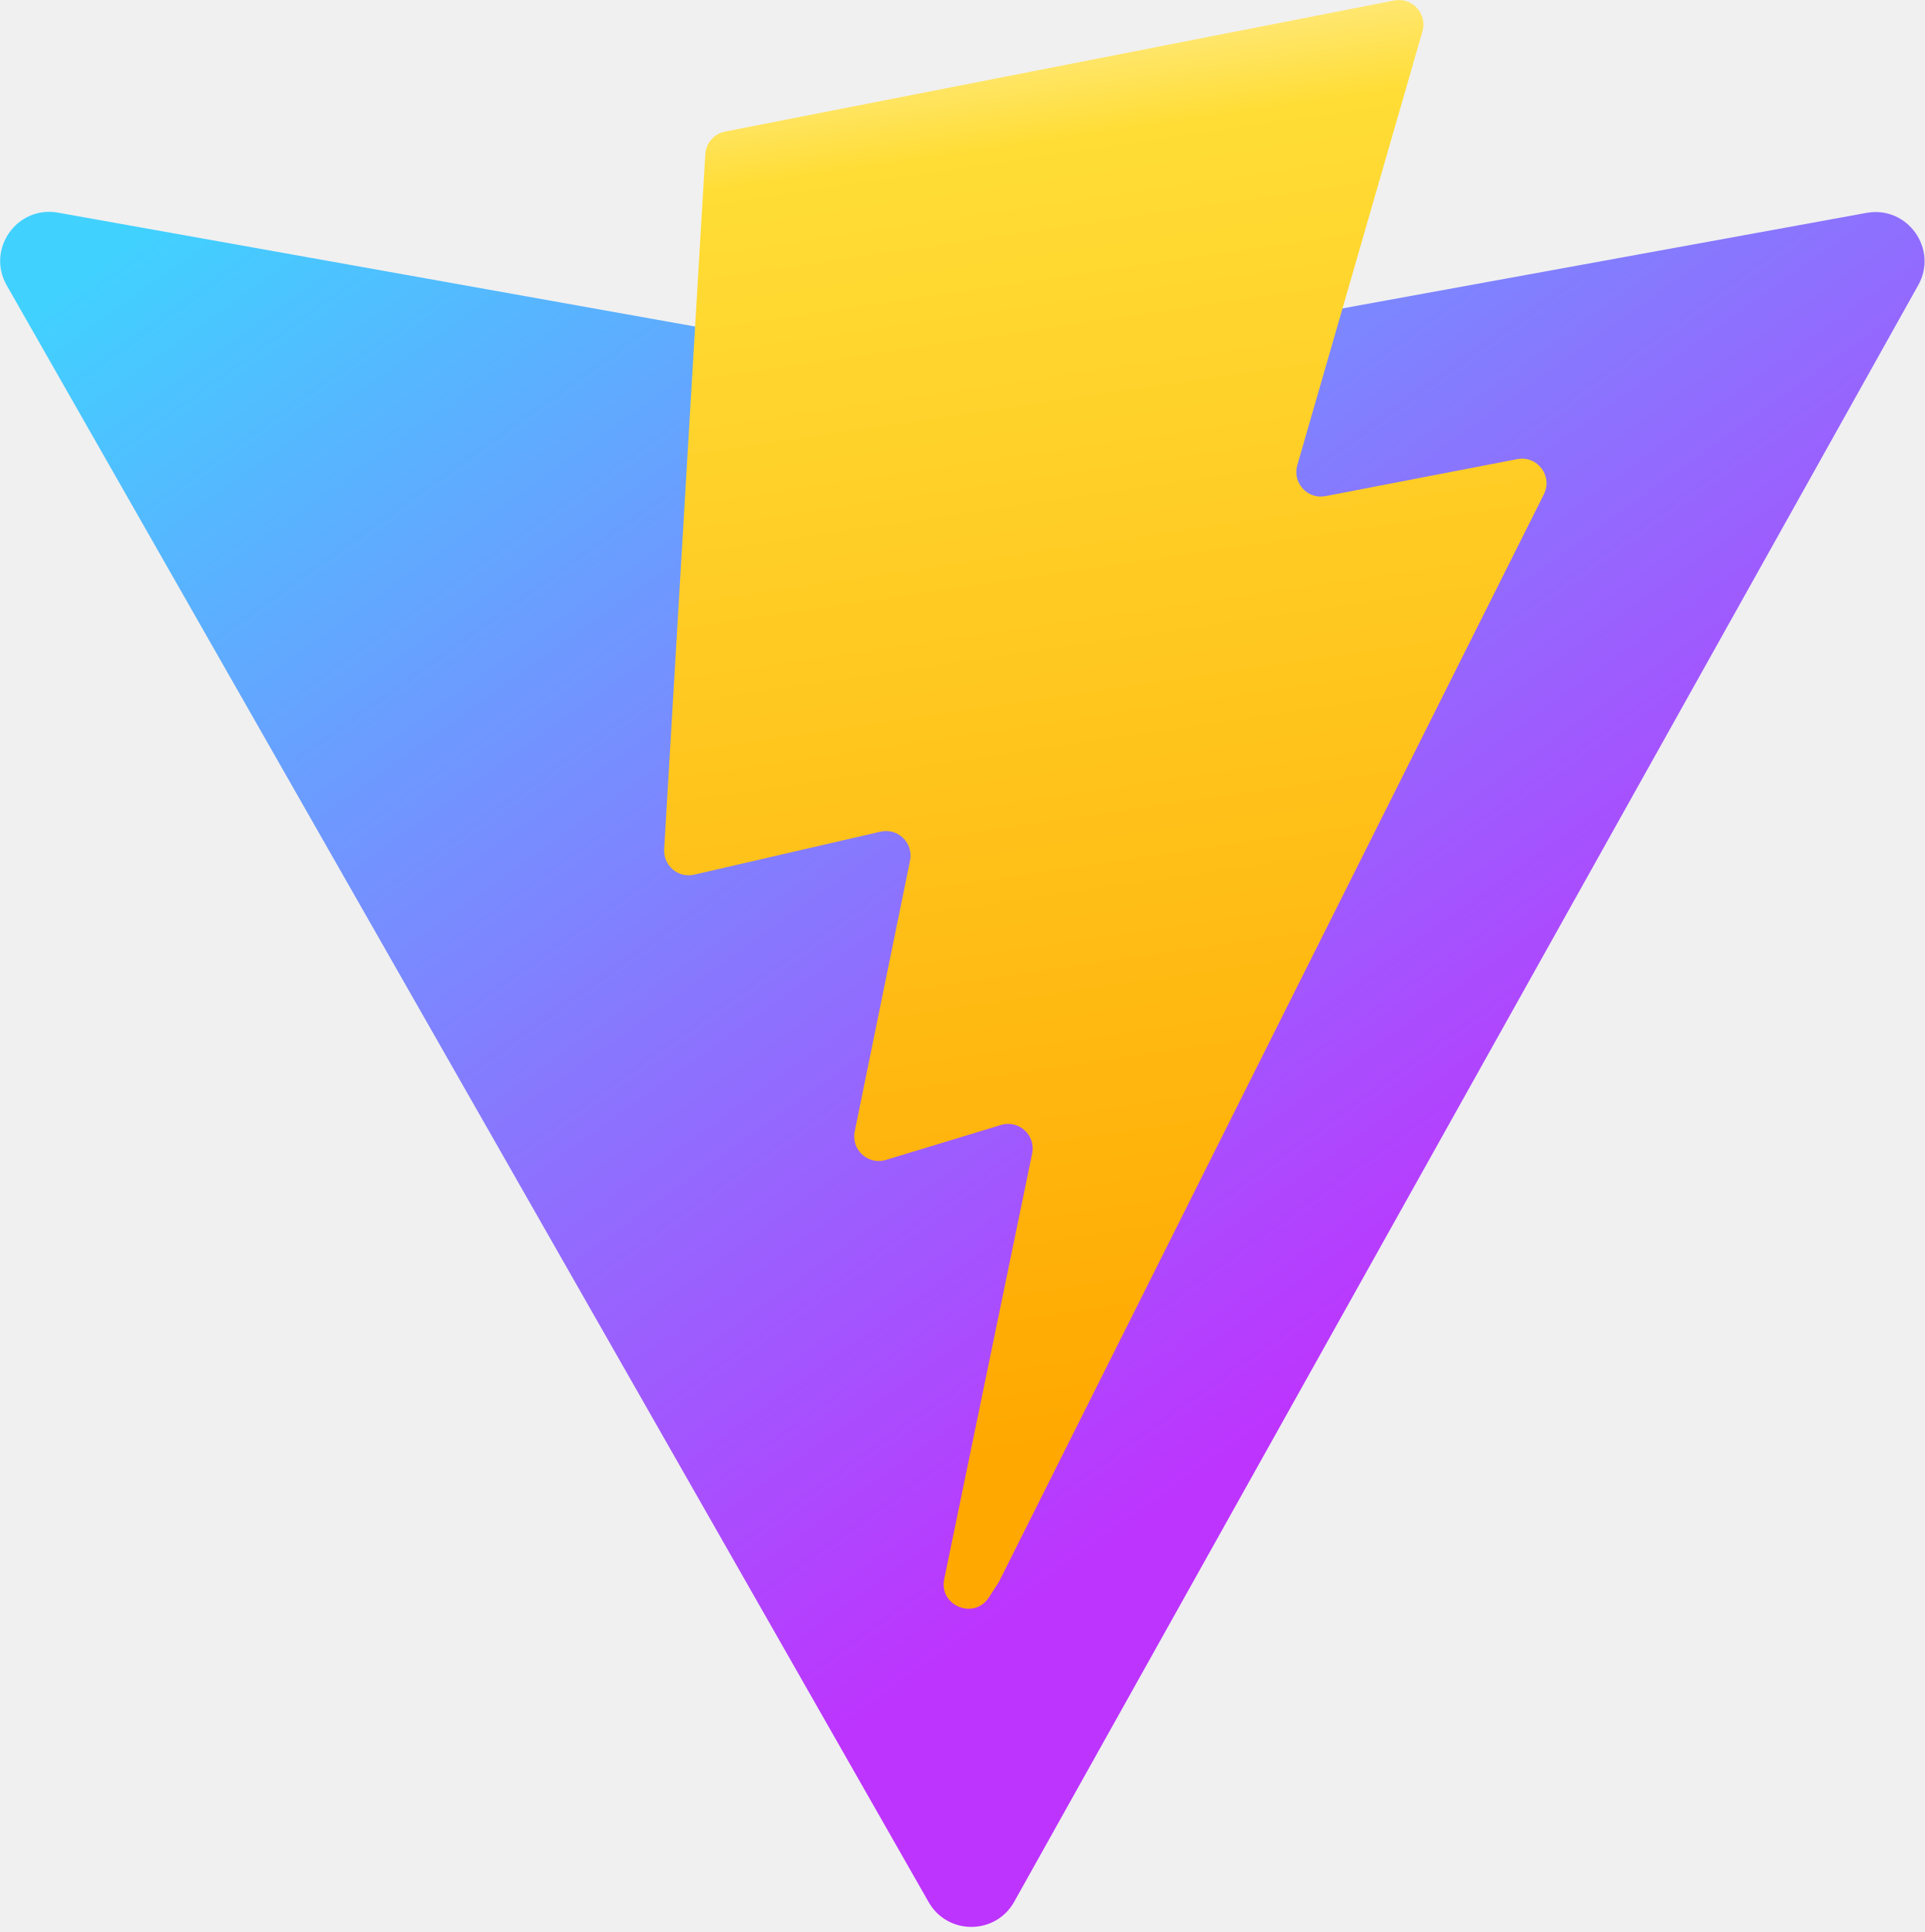
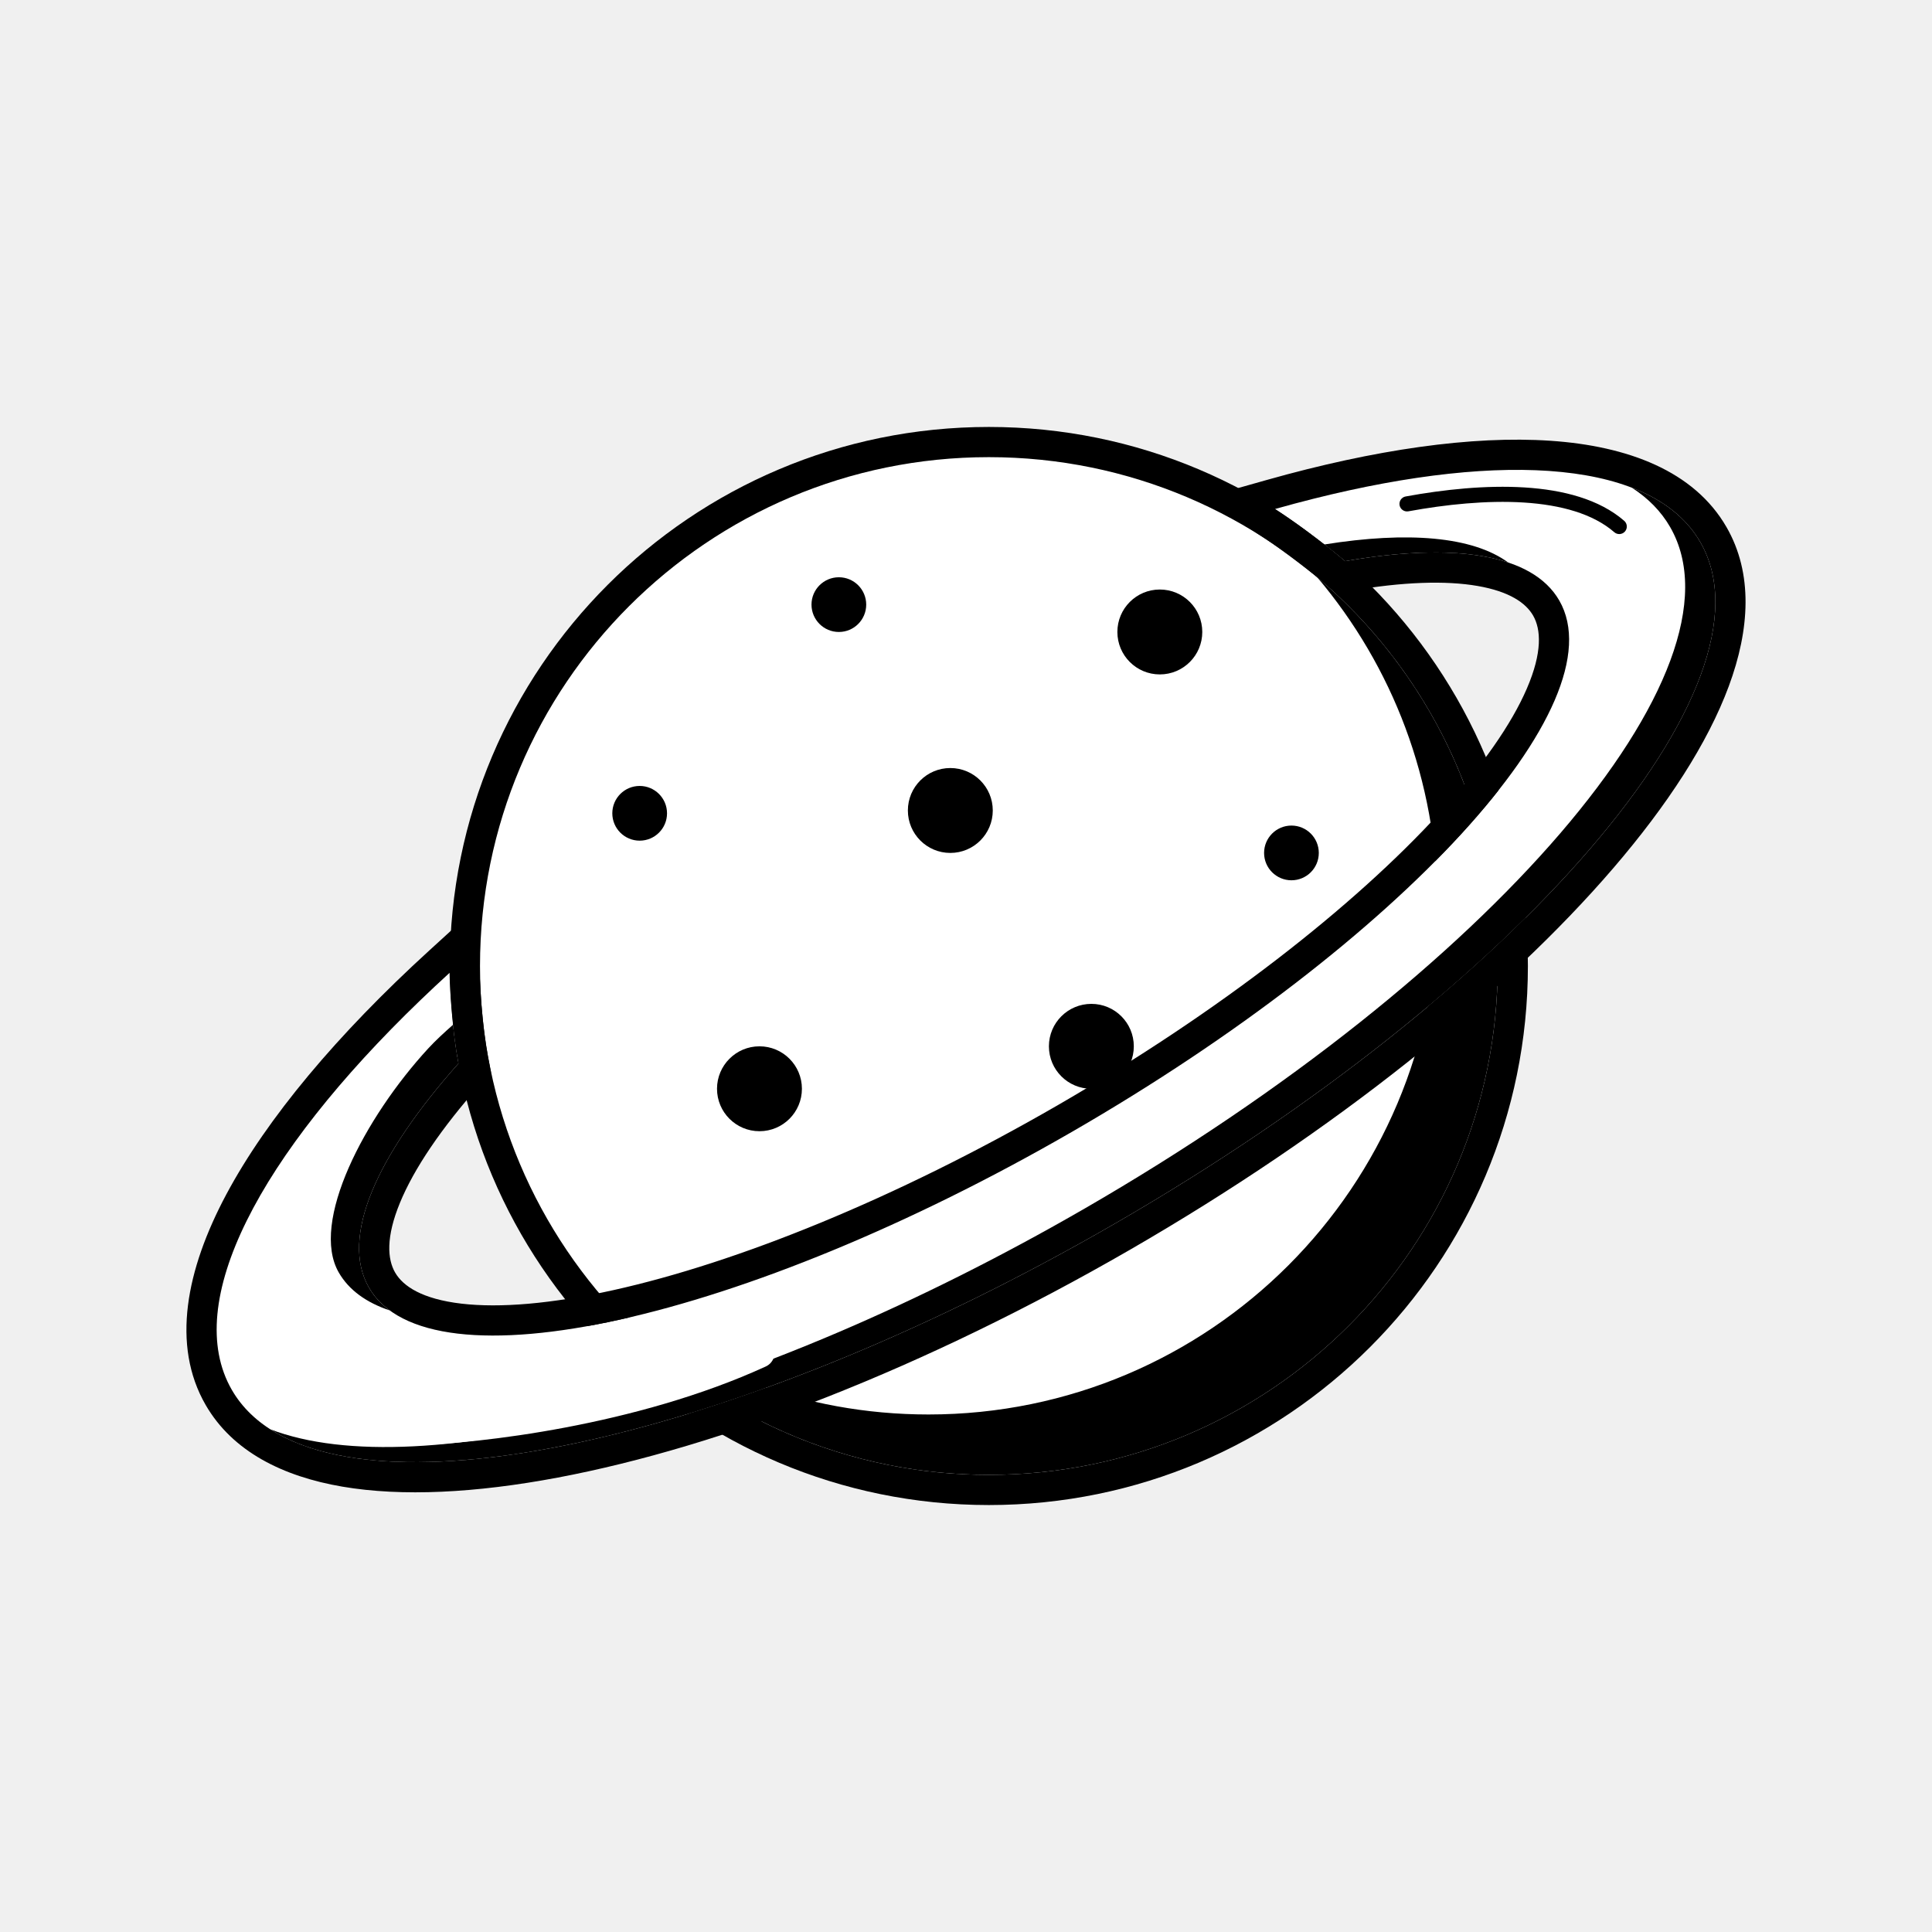
- <svg xmlns="http://www.w3.org/2000/svg" aria-hidden="true" role="img" class="iconify iconify--logos" width="31.88" height="32" preserveAspectRatio="xMidYMid meet" viewBox="0 0 256 257">
-   <defs>
-     <linearGradient id="IconifyId1813088fe1fbc01fb466" x1="-.828%" x2="57.636%" y1="7.652%" y2="78.411%">
-       <stop offset="0%" stop-color="#41D1FF" />
-       <stop offset="100%" stop-color="#BD34FE" />
-     </linearGradient>
-     <linearGradient id="IconifyId1813088fe1fbc01fb467" x1="43.376%" x2="50.316%" y1="2.242%" y2="89.03%">
-       <stop offset="0%" stop-color="#FFEA83" />
-       <stop offset="8.333%" stop-color="#FFDD35" />
-       <stop offset="100%" stop-color="#FFA800" />
-     </linearGradient>
-   </defs>
-   <path fill="url(#IconifyId1813088fe1fbc01fb466)" d="M255.153 37.938L134.897 252.976c-2.483 4.44-8.862 4.466-11.382.048L.875 37.958c-2.746-4.814 1.371-10.646 6.827-9.67l120.385 21.517a6.537 6.537 0 0 0 2.322-.004l117.867-21.483c5.438-.991 9.574 4.796 6.877 9.62Z" />
-   <path fill="url(#IconifyId1813088fe1fbc01fb467)" d="M185.432.063L96.44 17.501a3.268 3.268 0 0 0-2.634 3.014l-5.474 92.456a3.268 3.268 0 0 0 3.997 3.378l24.777-5.718c2.318-.535 4.413 1.507 3.936 3.838l-7.361 36.047c-.495 2.426 1.782 4.5 4.151 3.78l15.304-4.649c2.372-.72 4.652 1.36 4.15 3.788l-11.698 56.621c-.732 3.542 3.979 5.473 5.943 2.437l1.313-2.028l72.516-144.72c1.215-2.423-.88-5.186-3.54-4.672l-25.505 4.922c-2.396.462-4.435-1.77-3.759-4.114l16.646-57.705c.677-2.35-1.37-4.583-3.769-4.113Z" />
+ <svg xmlns="http://www.w3.org/2000/svg" width="800px" height="800px" viewBox="0 0 128 128" fill="none">
+   <path d="M99.227 64C99.227 82.619 84.133 97.713 65.514 97.713C46.895 97.713 31.801 82.619 31.801 64C31.801 45.381 46.895 30.287 65.514 30.287C84.133 30.287 99.227 45.381 99.227 64Z" fill="white" />
+   <path fill-rule="evenodd" clip-rule="evenodd" d="M101.227 64C101.227 83.724 85.237 99.713 65.514 99.713C45.79 99.713 29.801 83.724 29.801 64C29.801 44.276 45.79 28.287 65.514 28.287C85.237 28.287 101.227 44.276 101.227 64ZM65.514 97.713C84.133 97.713 99.227 82.619 99.227 64C99.227 45.381 84.133 30.287 65.514 30.287C46.895 30.287 31.801 45.381 31.801 64C31.801 82.619 46.895 97.713 65.514 97.713Z" fill="#000000" />
+   <path fill-rule="evenodd" clip-rule="evenodd" d="M61.514 93.713C80.133 93.713 95.227 78.619 95.227 60C95.227 51.709 92.234 44.117 87.269 38.245C94.583 44.429 99.227 53.672 99.227 64C99.227 82.619 84.133 97.713 65.514 97.713C55.186 97.713 45.943 93.069 39.759 85.755C45.631 90.719 53.223 93.713 61.514 93.713Z" fill="#000000" />
+   <path d="M73.86 81.07C100.725 65.559 118.092 45.342 112.649 35.915C109.359 30.217 98.492 29.765 84.477 33.722C86.356 34.937 88.351 36.532 89.113 37.178C96.3 35.928 101.518 36.687 103.303 39.78C107.265 46.643 92.825 62.398 71.049 74.971C49.273 87.543 28.407 92.171 24.445 85.308C22.526 81.985 24.923 76.577 30.378 70.455C30.001 68.506 29.796 65.66 29.785 64.453C17.789 75.402 11.834 85.979 15.36 92.085C20.802 101.512 46.994 96.581 73.86 81.07Z" fill="white" />
+   <path fill-rule="evenodd" clip-rule="evenodd" d="M31.745 59.957L31.785 64.435C31.796 65.55 31.993 68.271 32.341 70.076L32.529 71.047L31.871 71.785C29.221 74.759 27.418 77.449 26.496 79.692C25.561 81.967 25.666 83.423 26.177 84.308C26.705 85.223 27.98 86.066 30.569 86.37C33.113 86.668 36.529 86.386 40.634 85.475C48.819 83.659 59.287 79.452 70.049 73.239C80.81 67.025 89.689 60.063 95.353 53.883C98.194 50.783 100.147 47.967 101.16 45.614C102.192 43.22 102.099 41.694 101.571 40.78C101.096 39.956 100.022 39.19 97.892 38.821C95.78 38.455 92.93 38.544 89.456 39.148L88.534 39.308L87.821 38.704C87.095 38.09 85.172 36.553 83.391 35.401L79.677 32.999L83.934 31.797C91.061 29.784 97.527 28.85 102.72 29.202C107.84 29.549 112.235 31.198 114.381 34.915C116.158 37.992 115.928 41.708 114.538 45.461C113.143 49.229 110.482 53.33 106.887 57.514C99.685 65.898 88.434 74.964 74.86 82.802C61.285 90.639 47.807 95.85 36.946 97.895C31.525 98.915 26.643 99.169 22.682 98.494C18.737 97.821 15.404 96.162 13.627 93.085C11.334 89.112 12.34 84.107 14.987 79.144C17.682 74.092 22.347 68.534 28.437 62.976L31.745 59.957ZM87.029 33.041C99.801 29.84 109.562 30.568 112.649 35.915C118.092 45.342 100.725 65.559 73.86 81.07C46.994 96.581 20.802 101.512 15.36 92.085C12.028 86.314 17.164 76.549 27.865 66.252C28.487 65.654 29.127 65.054 29.785 64.453C29.791 65.033 29.841 65.99 29.933 67.044C30.032 68.186 30.182 69.442 30.378 70.455C24.923 76.577 22.526 81.985 24.445 85.308C28.407 92.171 49.273 87.543 71.049 74.971C92.825 62.398 107.265 46.643 103.303 39.78C101.518 36.687 96.3 35.928 89.113 37.178C88.643 36.779 87.705 36.02 86.614 35.212C85.935 34.709 85.198 34.188 84.477 33.722C85.34 33.478 86.191 33.251 87.029 33.041Z" fill="#000000" />
+   <path fill-rule="evenodd" clip-rule="evenodd" d="M110.649 34.915C116.092 44.342 98.725 64.559 71.859 80.07C49.61 92.916 27.823 98.505 17.901 94.692C26.606 100.292 49.966 94.865 73.859 81.07C100.725 65.559 118.092 45.342 112.649 35.915C111.714 34.295 110.166 33.099 108.108 32.308C109.191 33.005 110.047 33.872 110.649 34.915ZM87.745 36.072C88.334 36.532 88.817 36.927 89.113 37.178C93.606 36.397 97.329 36.4 99.925 37.268C97.555 35.537 93.263 35.19 87.745 36.072ZM30.014 67.894C29.45 68.39 28.837 68.955 28.378 69.455C24.147 74.05 20.526 80.985 22.445 84.308C23.114 85.468 24.266 86.299 25.823 86.82C25.247 86.399 24.784 85.896 24.445 85.308C22.526 81.985 24.923 76.577 30.378 70.455C30.229 69.689 30.108 68.784 30.014 67.894Z" fill="#000000" />
+   <path fill-rule="evenodd" clip-rule="evenodd" d="M100.953 33.293C98.503 33.139 95.796 33.421 93.308 33.876C93.036 33.925 92.776 33.745 92.726 33.474C92.677 33.202 92.857 32.941 93.129 32.892C95.661 32.429 98.455 32.134 101.015 32.295C103.564 32.455 105.955 33.072 107.608 34.506C107.817 34.687 107.839 35.003 107.659 35.212C107.478 35.42 107.162 35.443 106.953 35.262C105.544 34.039 103.414 33.448 100.953 33.293Z" fill="#000000" />
+   <path fill-rule="evenodd" clip-rule="evenodd" d="M51.226 89.208C51.456 89.71 51.235 90.304 50.733 90.534C42.166 94.461 31.667 95.644 27.467 95.75C26.915 95.764 26.456 95.327 26.442 94.775C26.428 94.223 26.864 93.764 27.416 93.75C31.466 93.648 41.668 92.489 49.9 88.716C50.402 88.486 50.996 88.706 51.226 89.208Z" fill="white" />
+   <path d="M87.374 56.509C87.374 57.51 86.563 58.321 85.562 58.321C84.561 58.321 83.749 57.51 83.749 56.509C83.749 55.508 84.561 54.696 85.562 54.696C86.563 54.696 87.374 55.508 87.374 56.509Z" fill="#000000" />
+   <path d="M57.389 40.057C57.389 41.058 56.578 41.87 55.577 41.87C54.576 41.87 53.764 41.058 53.764 40.057C53.764 39.056 54.576 38.245 55.577 38.245C56.578 38.245 57.389 39.056 57.389 40.057Z" fill="#000000" />
+   <path d="M44.192 53.884C44.192 54.885 43.38 55.696 42.379 55.696C41.378 55.696 40.567 54.885 40.567 53.884C40.567 52.883 41.378 52.071 42.379 52.071C43.38 52.071 44.192 52.883 44.192 53.884Z" fill="#000000" />
+   <path d="M53.129 72.134C53.129 73.687 51.87 74.946 50.317 74.946C48.764 74.946 47.504 73.687 47.504 72.134C47.504 70.581 48.764 69.321 50.317 69.321C51.87 69.321 53.129 70.581 53.129 72.134Z" fill="#000000" />
+   <path d="M65.774 53.696C65.774 55.25 64.515 56.509 62.961 56.509C61.408 56.509 60.149 55.25 60.149 53.696C60.149 52.143 61.408 50.884 62.961 50.884C64.515 50.884 65.774 52.143 65.774 53.696Z" fill="#000000" />
+   <path d="M79.654 41.87C79.654 43.423 78.395 44.682 76.841 44.682C75.288 44.682 74.029 43.423 74.029 41.87C74.029 40.316 75.288 39.057 76.841 39.057C78.395 39.057 79.654 40.316 79.654 41.87Z" fill="#000000" />
+   <path d="M75.118 69.321C75.118 70.875 73.859 72.134 72.306 72.134C70.752 72.134 69.493 70.875 69.493 69.321C69.493 67.768 70.752 66.509 72.306 66.509C73.859 66.509 75.118 67.768 75.118 69.321Z" fill="#000000" />
</svg>
